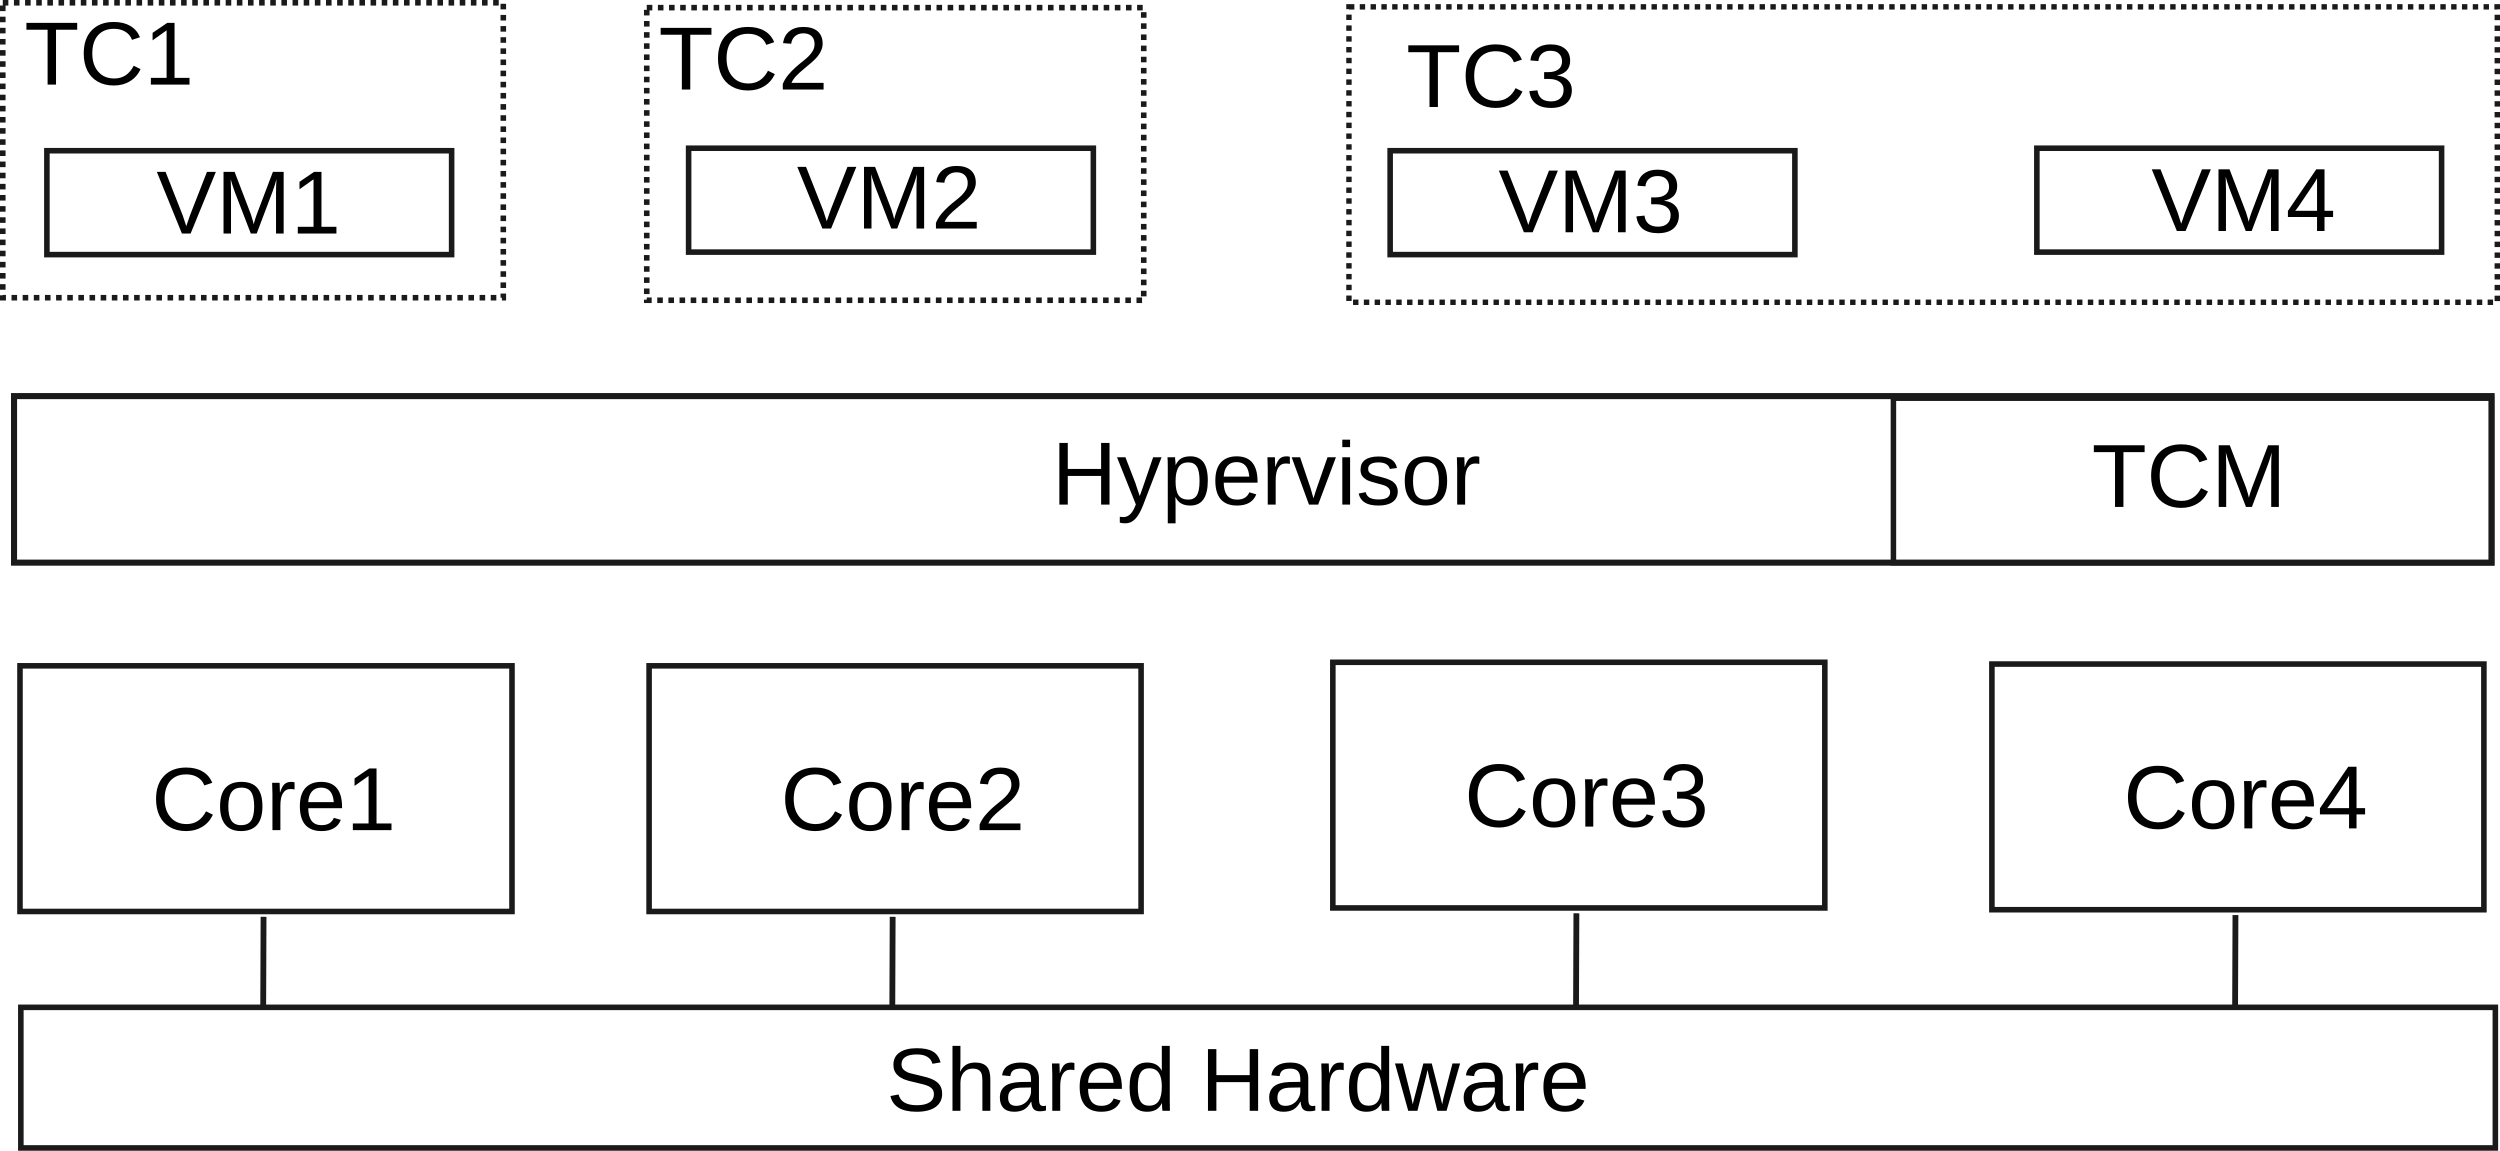
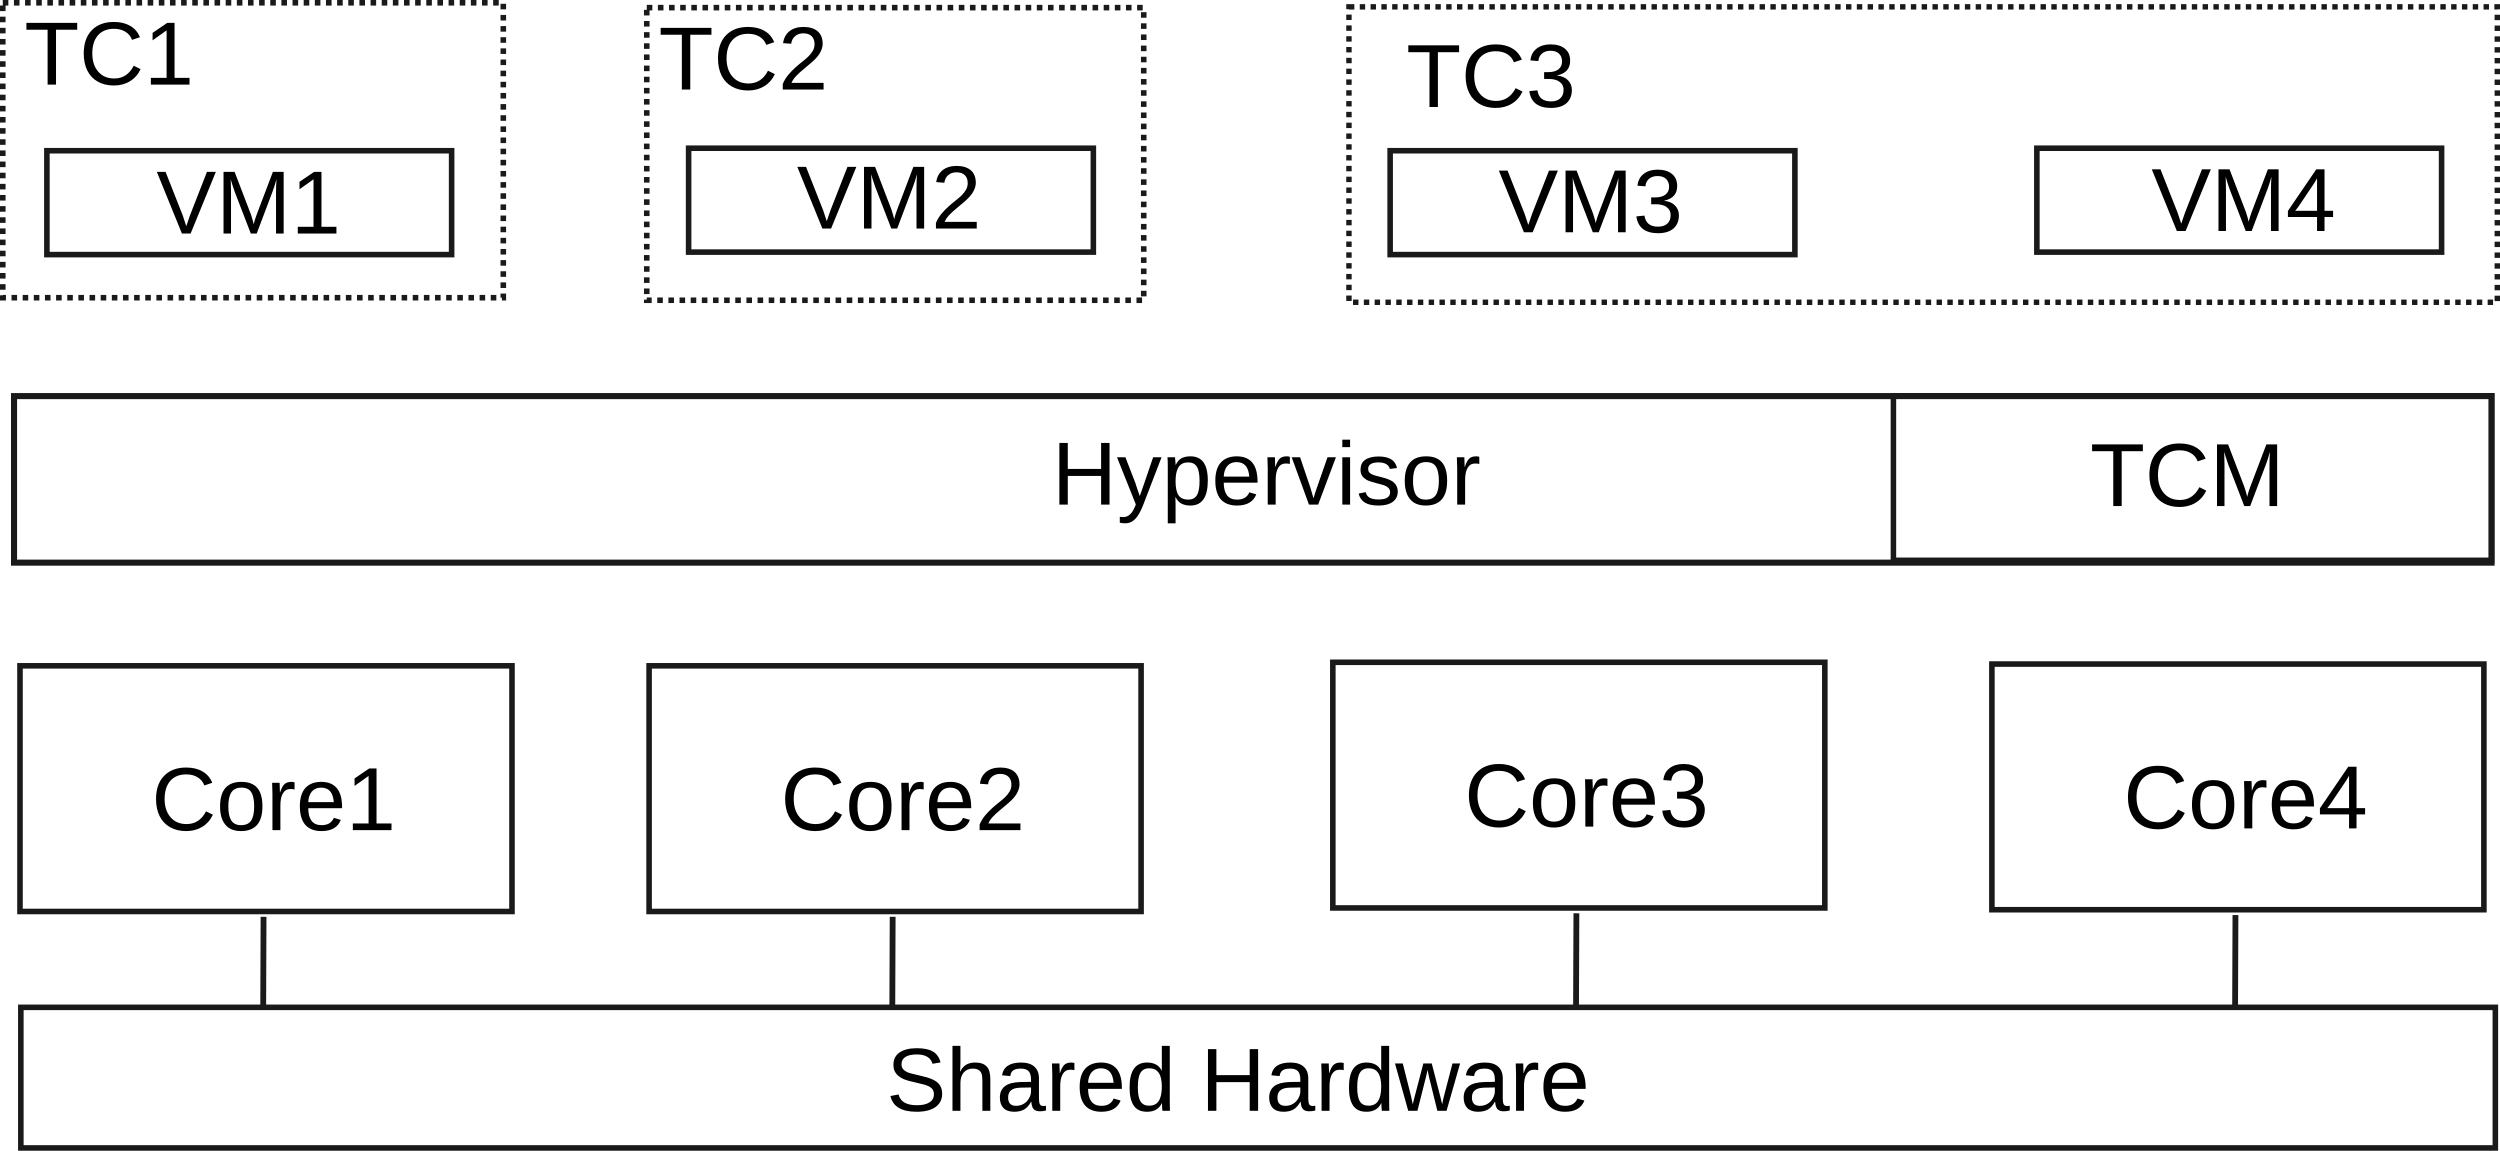
<svg xmlns="http://www.w3.org/2000/svg" xmlns:ns1="http://www.openswatchbook.org/uri/2009/osb" width="250.789" height="115.436" id="svg2" version="1.1">
  <defs id="defs4">
    <marker orient="auto" refY="0" refX="0" id="TriangleOutM" style="overflow:visible">
      <path id="path6785" d="m 5.77,0 -8.65,5 0,-10 8.65,5 z" style="fill-rule:evenodd;stroke:#000000;stroke-width:1pt" transform="scale(0.4,0.4)" />
    </marker>
    <linearGradient id="linearGradient3773" ns1:paint="solid">
      <stop style="stop-color:#000000;stop-opacity:1;" offset="0" id="stop3775" />
    </linearGradient>
  </defs>
  <g id="layer1" transform="translate(-25.30278,-122.1411)">
    <text xml:space="preserve" style="font-size:11px;font-style:normal;font-variant:normal;font-weight:normal;font-stretch:normal;text-align:start;line-height:125%;letter-spacing:0px;word-spacing:0px;writing-mode:lr-tb;text-anchor:start;fill:#000000;fill-opacity:1;stroke:none;font-family:Droid Serif;-inkscape-font-specification:Droid Serif" x="204.442" y="349.498" id="text4151">
      <tspan id="tspan4153" x="204.442" y="349.498" />
    </text>
    <rect y="161.876" x="26.711" height="16.707" width="248.537" id="rect4941" style="fill:none;stroke:#1a1a1a;stroke-width:0.61;stroke-miterlimit:4;stroke-opacity:1;stroke-dasharray:none;stroke-dashoffset:0" />
    <text xml:space="preserve" style="font-size:12px;font-style:normal;font-variant:normal;font-weight:normal;font-stretch:normal;text-align:start;line-height:125%;letter-spacing:0px;word-spacing:0px;writing-mode:lr-tb;text-anchor:start;fill:#000000;fill-opacity:1;stroke:none;font-family:Droid Serif;-inkscape-font-specification:Droid Serif" x="130.838" y="172.761" id="text4943">
      <tspan id="tspan4945" x="130.838" y="172.761" style="font-size:9px;font-style:normal;font-variant:normal;font-weight:normal;font-stretch:normal;font-family:Arial;-inkscape-font-specification:Arial">Hypervisor</tspan>
    </text>
    <text xml:space="preserve" style="font-size:12px;font-style:normal;font-variant:normal;font-weight:normal;font-stretch:normal;text-align:start;line-height:125%;letter-spacing:0px;word-spacing:0px;writing-mode:lr-tb;text-anchor:start;fill:#000000;fill-opacity:1;stroke:none;font-family:Droid Serif;-inkscape-font-specification:Droid Serif" x="80.875" y="221.112" id="text7080">
      <tspan id="tspan7082" x="80.875" y="221.112" />
    </text>
    <rect style="fill:none;stroke:#1a1a1a;stroke-width:0.559;stroke-miterlimit:4;stroke-opacity:1;stroke-dasharray:0.559, 0.559;stroke-dashoffset:0" id="rect7829" width="49.855" height="29.355" x="90.182" y="122.907" />
    <rect style="fill:none;stroke:#1a1a1a;stroke-width:0.559;stroke-miterlimit:4;stroke-opacity:1;stroke-dasharray:none;stroke-dashoffset:0" id="rect7841" width="40.602" height="10.422" x="229.631" y="137.01" />
    <rect y="122.828" x="160.624" height="29.636" width="115.196" id="rect7847" style="fill:none;stroke:#1a1a1a;stroke-width:0.542;stroke-miterlimit:4;stroke-opacity:1;stroke-dasharray:0.542, 0.542;stroke-dashoffset:0" />
    <text id="text7849" y="132.875" x="166.376" style="font-size:12px;font-style:normal;font-variant:normal;font-weight:normal;font-stretch:normal;text-align:start;line-height:125%;letter-spacing:0px;word-spacing:0px;writing-mode:lr-tb;text-anchor:start;fill:#000000;fill-opacity:1;stroke:none;font-family:Droid Serif;-inkscape-font-specification:Droid Serif" xml:space="preserve">
      <tspan style="font-size:9px;font-style:normal;font-variant:normal;font-weight:normal;font-stretch:normal;font-family:Arial;-inkscape-font-specification:Arial" y="132.875" x="166.376" id="tspan7851">TC3</tspan>
    </text>
    <flowRoot xml:space="preserve" id="flowRoot7853" style="font-size:12px;font-style:normal;font-variant:normal;font-weight:normal;font-stretch:normal;text-align:start;line-height:125%;letter-spacing:0px;word-spacing:0px;writing-mode:lr-tb;text-anchor:start;fill:#000000;fill-opacity:1;stroke:none;font-family:Droid Serif;-inkscape-font-specification:Droid Serif">
      <flowRegion id="flowRegion7855">
        <rect id="rect7857" width="42.073" height="35.886" x="111.369" y="174.843" />
      </flowRegion>
      <flowPara id="flowPara7859" />
    </flowRoot>
    <rect y="122.421" x="25.582" height="29.585" width="50.21" id="rect7867" style="fill:none;stroke:#1a1a1a;stroke-width:0.559;stroke-miterlimit:4;stroke-opacity:1;stroke-dasharray:0.559, 0.559;stroke-dashoffset:0" />
    <rect y="188.756" x="225.121" height="24.644" width="49.355" id="rect4326" style="fill:none;stroke:#1a1a1a;stroke-width:0.559;stroke-miterlimit:4;stroke-opacity:1;stroke-dasharray:none;stroke-dashoffset:0" />
    <text xml:space="preserve" style="font-size:12px;font-style:normal;font-variant:normal;font-weight:normal;font-stretch:normal;text-align:start;line-height:125%;letter-spacing:0px;word-spacing:0px;writing-mode:lr-tb;text-anchor:start;fill:#000000;fill-opacity:1;stroke:none;font-family:Droid Serif;-inkscape-font-specification:Droid Serif" x="238.318" y="205.24" id="text4328">
      <tspan id="tspan4330" x="238.318" y="205.24" style="font-size:9px;font-style:normal;font-variant:normal;font-weight:normal;font-stretch:normal;font-family:Arial;-inkscape-font-specification:Arial">Core4</tspan>
    </text>
    <rect style="fill:none;stroke:#1a1a1a;stroke-width:0.559;stroke-miterlimit:4;stroke-opacity:1;stroke-dasharray:none;stroke-dashoffset:0" id="rect4332" width="248.233" height="14.105" x="27.393" y="223.193" />
    <path id="path4340" d="m 249.554,213.936 -0.036,9.268" style="fill:none;stroke:#1a1a1a;stroke-width:0.585;stroke-miterlimit:4;stroke-opacity:1;stroke-dasharray:none;stroke-dashoffset:0" />
    <text id="text4342" y="233.572" x="114.221" style="font-size:12px;font-style:normal;font-variant:normal;font-weight:normal;font-stretch:normal;text-align:start;line-height:125%;letter-spacing:0px;word-spacing:0px;writing-mode:lr-tb;text-anchor:start;fill:#000000;fill-opacity:1;stroke:none;font-family:Droid Serif;-inkscape-font-specification:Droid Serif" xml:space="preserve">
      <tspan style="font-size:9px;font-style:normal;font-variant:normal;font-weight:normal;font-stretch:normal;font-family:Arial;-inkscape-font-specification:Arial" y="233.572" x="114.221" id="tspan4344">Shared Hardware</tspan>
    </text>
    <flowRoot xml:space="preserve" id="flowRoot5262" style="font-size:9px;font-style:normal;font-variant:normal;font-weight:normal;font-stretch:normal;text-align:start;line-height:125%;letter-spacing:0px;word-spacing:0px;writing-mode:lr-tb;text-anchor:start;fill:#000000;fill-opacity:1;stroke:none;font-family:Droid Serif;-inkscape-font-specification:Droid Serif" transform="translate(0,62.35975)">
      <flowRegion id="flowRegion5264">
        <rect id="rect5266" width="264.811" height="95.459" x="26.163" y="109.652" />
      </flowRegion>
      <flowPara id="flowPara5268" />
    </flowRoot>
    <rect style="fill:none;stroke:#1a1a1a;stroke-width:0.559;stroke-miterlimit:4;stroke-opacity:1;stroke-dasharray:none;stroke-dashoffset:0" id="rect5270" width="49.355" height="24.644" x="159.006" y="188.579" />
    <text id="text5272" y="205.063" x="172.203" style="font-size:12px;font-style:normal;font-variant:normal;font-weight:normal;font-stretch:normal;text-align:start;line-height:125%;letter-spacing:0px;word-spacing:0px;writing-mode:lr-tb;text-anchor:start;fill:#000000;fill-opacity:1;stroke:none;font-family:Droid Serif;-inkscape-font-specification:Droid Serif" xml:space="preserve">
      <tspan style="font-size:9px;font-style:normal;font-variant:normal;font-weight:normal;font-stretch:normal;font-family:Arial;-inkscape-font-specification:Arial" y="205.063" x="172.203" id="tspan5274">Core3</tspan>
    </text>
    <path style="fill:none;stroke:#1a1a1a;stroke-width:0.585;stroke-miterlimit:4;stroke-opacity:1;stroke-dasharray:none;stroke-dashoffset:0" d="m 183.44,213.759 -0.036,9.268" id="path5276" />
    <rect y="188.933" x="27.308" height="24.644" width="49.355" id="rect5286" style="fill:none;stroke:#1a1a1a;stroke-width:0.559;stroke-miterlimit:4;stroke-opacity:1;stroke-dasharray:none;stroke-dashoffset:0" />
    <text xml:space="preserve" style="font-size:12px;font-style:normal;font-variant:normal;font-weight:normal;font-stretch:normal;text-align:start;line-height:125%;letter-spacing:0px;word-spacing:0px;writing-mode:lr-tb;text-anchor:start;fill:#000000;fill-opacity:1;stroke:none;font-family:Droid Serif;-inkscape-font-specification:Droid Serif" x="40.504" y="205.417" id="text5288">
      <tspan id="tspan5290" x="40.504" y="205.417" style="font-size:9px;font-style:normal;font-variant:normal;font-weight:normal;font-stretch:normal;font-family:Arial;-inkscape-font-specification:Arial">Core1</tspan>
    </text>
    <path id="path5292" d="m 51.741,214.113 -0.036,9.268" style="fill:none;stroke:#1a1a1a;stroke-width:0.585;stroke-miterlimit:4;stroke-opacity:1;stroke-dasharray:none;stroke-dashoffset:0" />
    <rect style="fill:none;stroke:#1a1a1a;stroke-width:0.559;stroke-miterlimit:4;stroke-opacity:1;stroke-dasharray:none;stroke-dashoffset:0" id="rect5294" width="49.355" height="24.644" x="90.417" y="188.933" />
    <text id="text5296" y="205.417" x="103.614" style="font-size:12px;font-style:normal;font-variant:normal;font-weight:normal;font-stretch:normal;text-align:start;line-height:125%;letter-spacing:0px;word-spacing:0px;writing-mode:lr-tb;text-anchor:start;fill:#000000;fill-opacity:1;stroke:none;font-family:Droid Serif;-inkscape-font-specification:Droid Serif" xml:space="preserve">
      <tspan style="font-size:9px;font-style:normal;font-variant:normal;font-weight:normal;font-stretch:normal;font-family:Arial;-inkscape-font-specification:Arial" y="205.417" x="103.614" id="tspan5298">Core2</tspan>
    </text>
    <path style="fill:none;stroke:#1a1a1a;stroke-width:0.585;stroke-miterlimit:4;stroke-opacity:1;stroke-dasharray:none;stroke-dashoffset:0" d="m 114.85,214.113 -0.036,9.268" id="path5300" />
-     <rect y="162.086" x="215.242" height="16.506" width="60.002" id="rect6076" style="fill:none;stroke:#1a1a1a;stroke-width:0.553;stroke-miterlimit:4;stroke-opacity:1;stroke-dasharray:none;stroke-dashoffset:0" />
-     <text xml:space="preserve" style="font-size:12px;font-style:normal;font-variant:normal;font-weight:normal;font-stretch:normal;text-align:start;line-height:125%;letter-spacing:0px;word-spacing:0px;writing-mode:lr-tb;text-anchor:start;fill:#000000;fill-opacity:1;stroke:none;font-family:Droid Serif;-inkscape-font-specification:Droid Serif" x="235.146" y="172.995" id="text6078">
-       <tspan id="tspan6080" x="235.146" y="172.995" style="font-size:9px;font-style:normal;font-variant:normal;font-weight:normal;font-stretch:normal;font-family:Arial;-inkscape-font-specification:Arial">TCM</tspan>
+     <rect y="161.842" x="215.242" height="16.506" width="60.002" id="rect6076" style="fill:none;stroke:#1a1a1a;stroke-width:0.553;stroke-miterlimit:4;stroke-opacity:1;stroke-dasharray:none;stroke-dashoffset:0" />
+     <text xml:space="preserve" style="font-size:12px;font-style:normal;font-variant:normal;font-weight:normal;font-stretch:normal;text-align:start;line-height:125%;letter-spacing:0px;word-spacing:0px;writing-mode:lr-tb;text-anchor:start;fill:#000000;fill-opacity:1;stroke:none;font-family:Droid Serif;-inkscape-font-specification:Droid Serif" x="234.969" y="172.906" id="text6078">
+       <tspan id="tspan6080" x="234.969" y="172.906" style="font-size:9px;font-style:normal;font-variant:normal;font-weight:normal;font-stretch:normal;font-family:Arial;-inkscape-font-specification:Arial">TCM</tspan>
    </text>
    <text id="text6082" y="145.314" x="241.113" style="font-size:12px;font-style:normal;font-variant:normal;font-weight:normal;font-stretch:normal;text-align:start;line-height:125%;letter-spacing:0px;word-spacing:0px;writing-mode:lr-tb;text-anchor:start;fill:#000000;fill-opacity:1;stroke:none;font-family:Droid Serif;-inkscape-font-specification:Droid Serif" xml:space="preserve">
      <tspan style="font-size:9px;font-style:normal;font-variant:normal;font-weight:normal;font-stretch:normal;font-family:Arial;-inkscape-font-specification:Arial" y="145.314" x="241.113" id="tspan6084">VM4</tspan>
    </text>
    <rect y="137.26" x="164.756" height="10.422" width="40.602" id="rect6092" style="fill:none;stroke:#1a1a1a;stroke-width:0.559;stroke-miterlimit:4;stroke-opacity:1;stroke-dasharray:none;stroke-dashoffset:0" />
    <text xml:space="preserve" style="font-size:12px;font-style:normal;font-variant:normal;font-weight:normal;font-stretch:normal;text-align:start;line-height:125%;letter-spacing:0px;word-spacing:0px;writing-mode:lr-tb;text-anchor:start;fill:#000000;fill-opacity:1;stroke:none;font-family:Droid Serif;-inkscape-font-specification:Droid Serif" x="175.613" y="145.439" id="text6094">
      <tspan id="tspan6096" x="175.613" y="145.439" style="font-size:9px;font-style:normal;font-variant:normal;font-weight:normal;font-stretch:normal;font-family:Arial;-inkscape-font-specification:Arial">VM3</tspan>
    </text>
    <text xml:space="preserve" style="font-size:12px;font-style:normal;font-variant:normal;font-weight:normal;font-stretch:normal;text-align:start;line-height:125%;letter-spacing:0px;word-spacing:0px;writing-mode:lr-tb;text-anchor:start;fill:#000000;fill-opacity:1;stroke:none;font-family:Droid Serif;-inkscape-font-specification:Droid Serif" x="27.751" y="130.625" id="text6098">
      <tspan id="tspan6100" x="27.751" y="130.625" style="font-size:9px;font-style:normal;font-variant:normal;font-weight:normal;font-stretch:normal;font-family:Arial;-inkscape-font-specification:Arial">TC1</tspan>
    </text>
    <text id="text6102" y="131.125" x="91.376" style="font-size:12px;font-style:normal;font-variant:normal;font-weight:normal;font-stretch:normal;text-align:start;line-height:125%;letter-spacing:0px;word-spacing:0px;writing-mode:lr-tb;text-anchor:start;fill:#000000;fill-opacity:1;stroke:none;font-family:Droid Serif;-inkscape-font-specification:Droid Serif" xml:space="preserve">
      <tspan style="font-size:9px;font-style:normal;font-variant:normal;font-weight:normal;font-stretch:normal;font-family:Arial;-inkscape-font-specification:Arial" y="131.125" x="91.376" id="tspan6104">TC2</tspan>
    </text>
    <rect style="fill:none;stroke:#1a1a1a;stroke-width:0.559;stroke-miterlimit:4;stroke-opacity:1;stroke-dasharray:none;stroke-dashoffset:0" id="rect6106" width="40.602" height="10.422" x="94.381" y="137.01" />
    <text id="text6108" y="145.064" x="105.238" style="font-size:12px;font-style:normal;font-variant:normal;font-weight:normal;font-stretch:normal;text-align:start;line-height:125%;letter-spacing:0px;word-spacing:0px;writing-mode:lr-tb;text-anchor:start;fill:#000000;fill-opacity:1;stroke:none;font-family:Droid Serif;-inkscape-font-specification:Droid Serif" xml:space="preserve">
      <tspan style="font-size:9px;font-style:normal;font-variant:normal;font-weight:normal;font-stretch:normal;font-family:Arial;-inkscape-font-specification:Arial" y="145.064" x="105.238" id="tspan6110">VM2</tspan>
    </text>
    <rect y="137.26" x="30.006" height="10.422" width="40.602" id="rect6112" style="fill:none;stroke:#1a1a1a;stroke-width:0.559;stroke-miterlimit:4;stroke-opacity:1;stroke-dasharray:none;stroke-dashoffset:0" />
    <text xml:space="preserve" style="font-size:12px;font-style:normal;font-variant:normal;font-weight:normal;font-stretch:normal;text-align:start;line-height:125%;letter-spacing:0px;word-spacing:0px;writing-mode:lr-tb;text-anchor:start;fill:#000000;fill-opacity:1;stroke:none;font-family:Droid Serif;-inkscape-font-specification:Droid Serif" x="40.988" y="145.564" id="text6114">
      <tspan id="tspan6116" x="40.988" y="145.564" style="font-size:9px;font-style:normal;font-variant:normal;font-weight:normal;font-stretch:normal;font-family:Arial;-inkscape-font-specification:Arial">VM1</tspan>
    </text>
  </g>
</svg>
